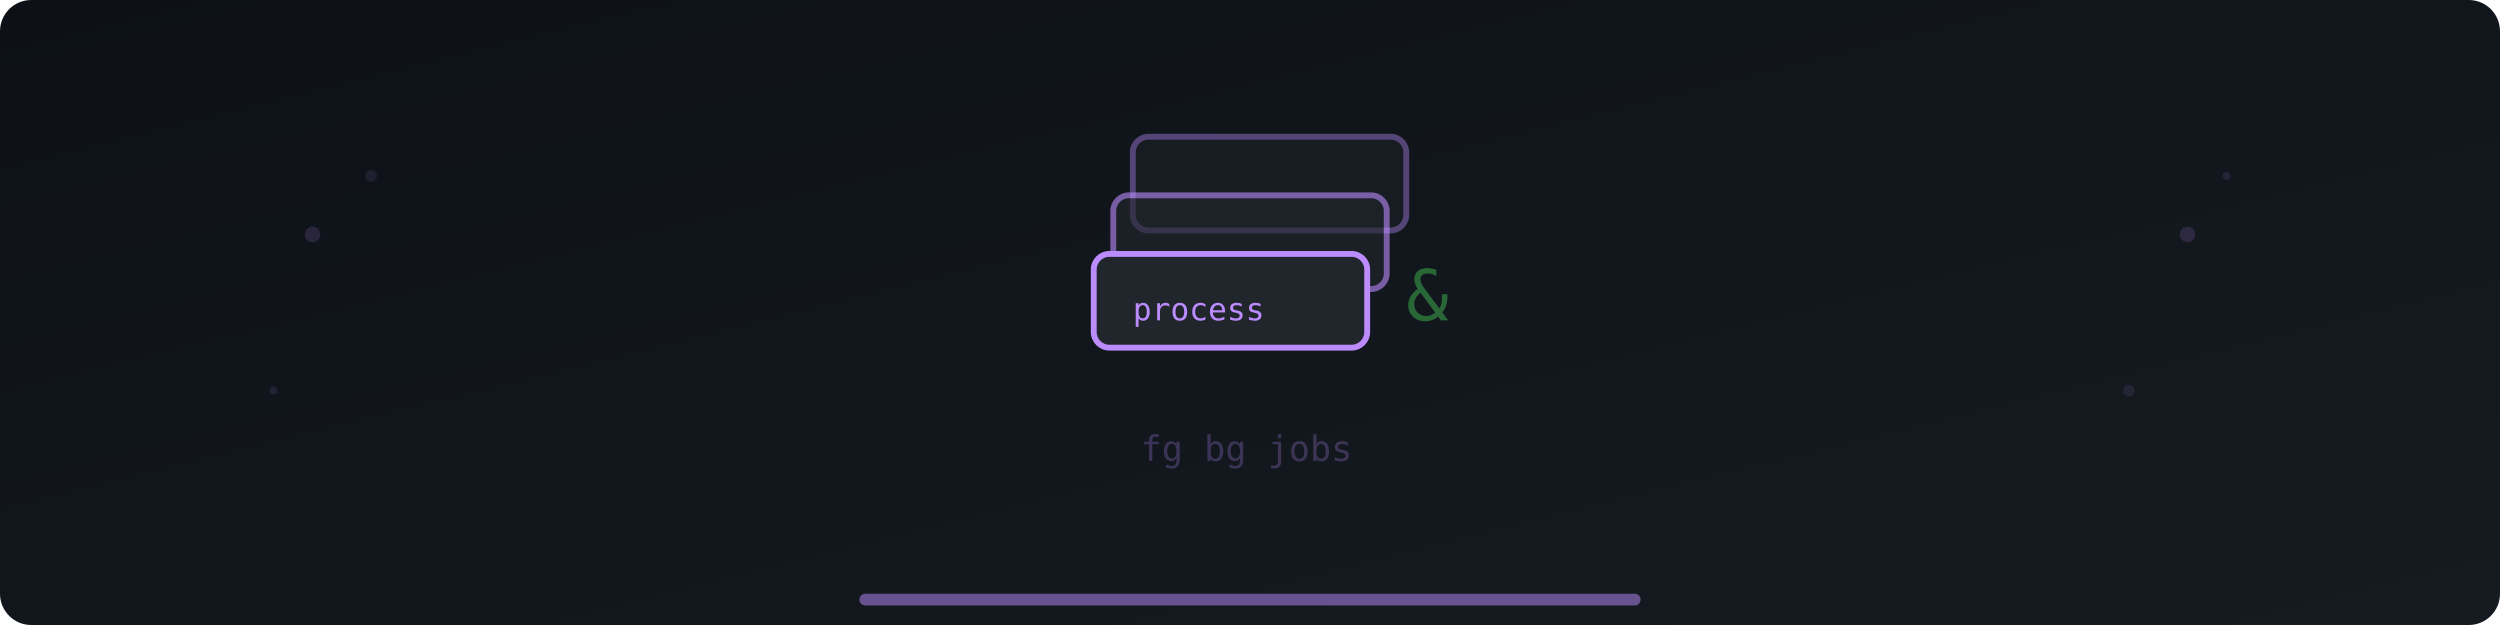
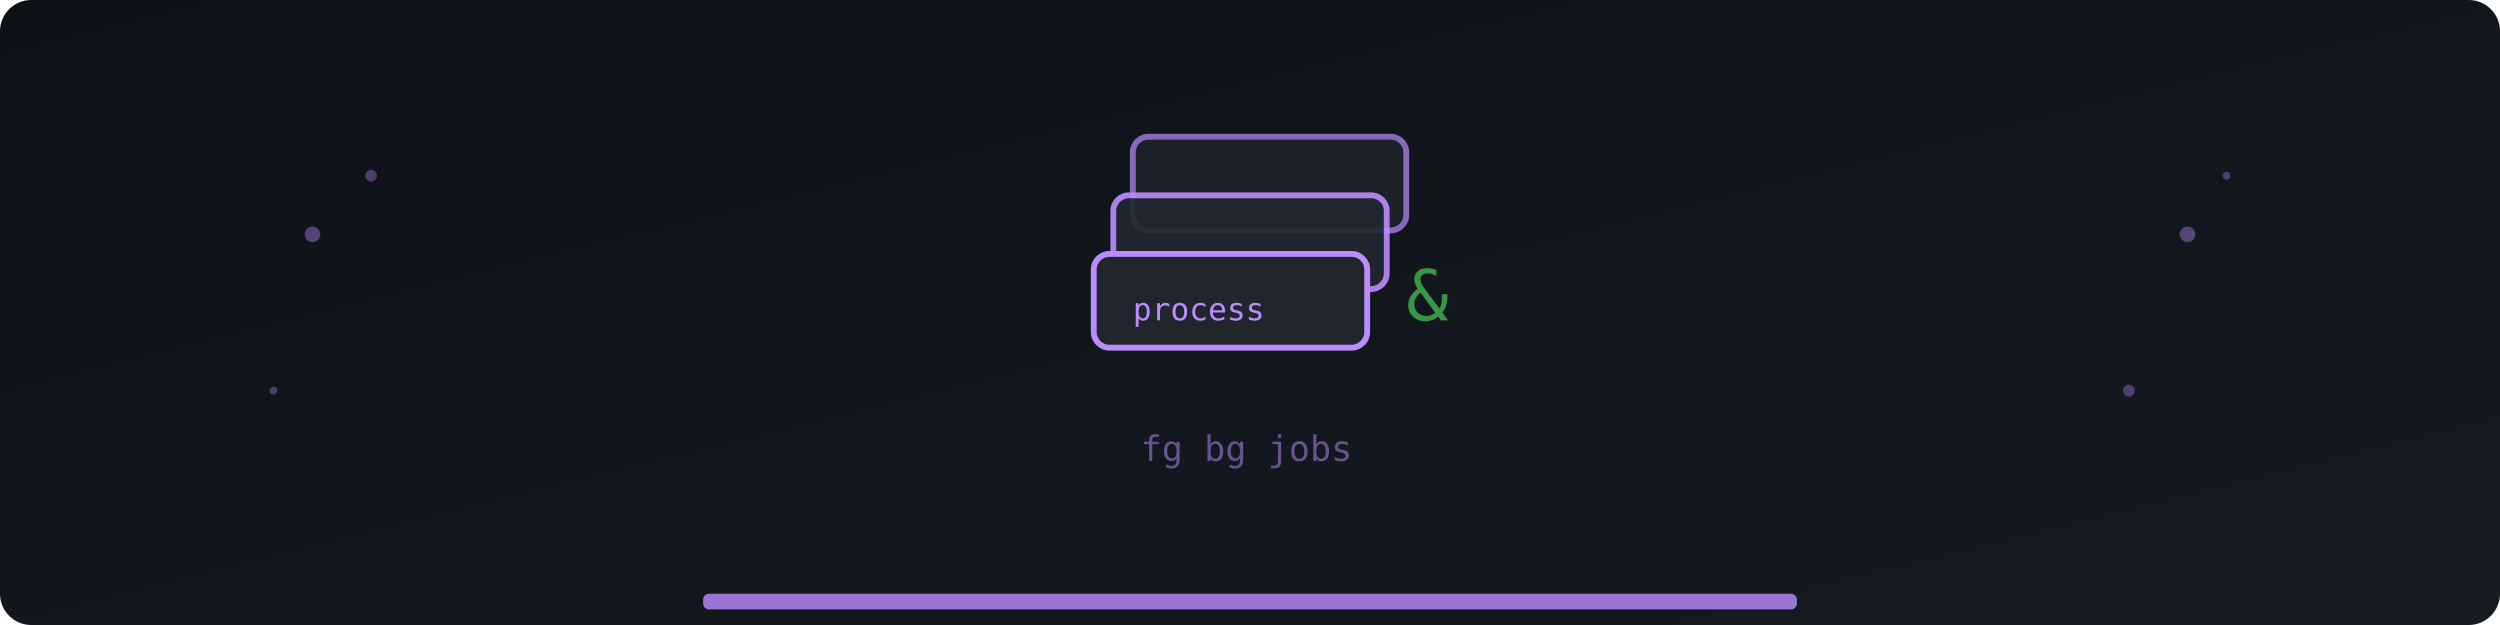
<svg xmlns="http://www.w3.org/2000/svg" viewBox="0 0 640 160" width="640" height="160">
  <defs>
    <linearGradient id="bg" x1="0" y1="0" x2="1" y2="1">
      <stop offset="0%" stop-color="#0d1117" />
      <stop offset="100%" stop-color="#161b22" />
    </linearGradient>
  </defs>
  <rect width="640" height="160" fill="url(#bg)" rx="8" />
-   <circle cx="80" cy="60" r="2" fill="#bc8cff" opacity="0.15" />
-   <circle cx="95" cy="45" r="1.5" fill="#bc8cff" opacity="0.1" />
-   <circle cx="70" cy="100" r="1" fill="#bc8cff" opacity="0.12" />
-   <circle cx="560" cy="60" r="2" fill="#bc8cff" opacity="0.15" />
-   <circle cx="545" cy="100" r="1.5" fill="#bc8cff" opacity="0.1" />
-   <circle cx="570" cy="45" r="1" fill="#bc8cff" opacity="0.12" />
-   <rect x="290" y="35" width="70" height="24" rx="4" fill="#21262d" stroke="#bc8cff" stroke-width="1.5" opacity="0.4" />
-   <rect x="285" y="50" width="70" height="24" rx="4" fill="#21262d" stroke="#bc8cff" stroke-width="1.5" opacity="0.6" />
+   <circle cx="80" cy="60" r="2" fill="#bc8cff" opacity="0.4" />
+   <circle cx="95" cy="45" r="1.5" fill="#bc8cff" opacity="0.35" />
+   <circle cx="70" cy="100" r="1" fill="#bc8cff" opacity="0.35" />
+   <circle cx="560" cy="60" r="2" fill="#bc8cff" opacity="0.4" />
+   <circle cx="545" cy="100" r="1.5" fill="#bc8cff" opacity="0.35" />
+   <circle cx="570" cy="45" r="1" fill="#bc8cff" opacity="0.35" />
+   <rect x="290" y="35" width="70" height="24" rx="4" fill="#21262d" stroke="#bc8cff" stroke-width="1.5" opacity="0.7" />
+   <rect x="285" y="50" width="70" height="24" rx="4" fill="#21262d" stroke="#bc8cff" stroke-width="1.5" opacity="0.9" />
  <rect x="280" y="65" width="70" height="24" rx="4" fill="#21262d" stroke="#bc8cff" stroke-width="1.5" />
-   <text x="360" y="82" font-family="monospace" font-size="18" fill="#3fb950" opacity="0.5">&amp;</text>
+   <text x="360" y="82" font-family="monospace" font-size="18" fill="#3fb950" opacity="0.8">&amp;</text>
  <text x="290" y="82" font-family="monospace" font-size="8" fill="#bc8cff">process</text>
-   <text x="292" y="118" font-family="monospace" font-size="9" fill="#bc8cff" opacity="0.25">fg  bg  jobs</text>
-   <rect x="220" y="152" width="200" height="3" fill="#bc8cff" opacity="0.5" rx="1.5" />
+   <text x="292" y="118" font-family="monospace" font-size="9" fill="#bc8cff" opacity="0.5">fg  bg  jobs</text>
+   <rect x="180" y="152" width="280" height="4" fill="#bc8cff" opacity="0.8" rx="1.5" />
</svg>
